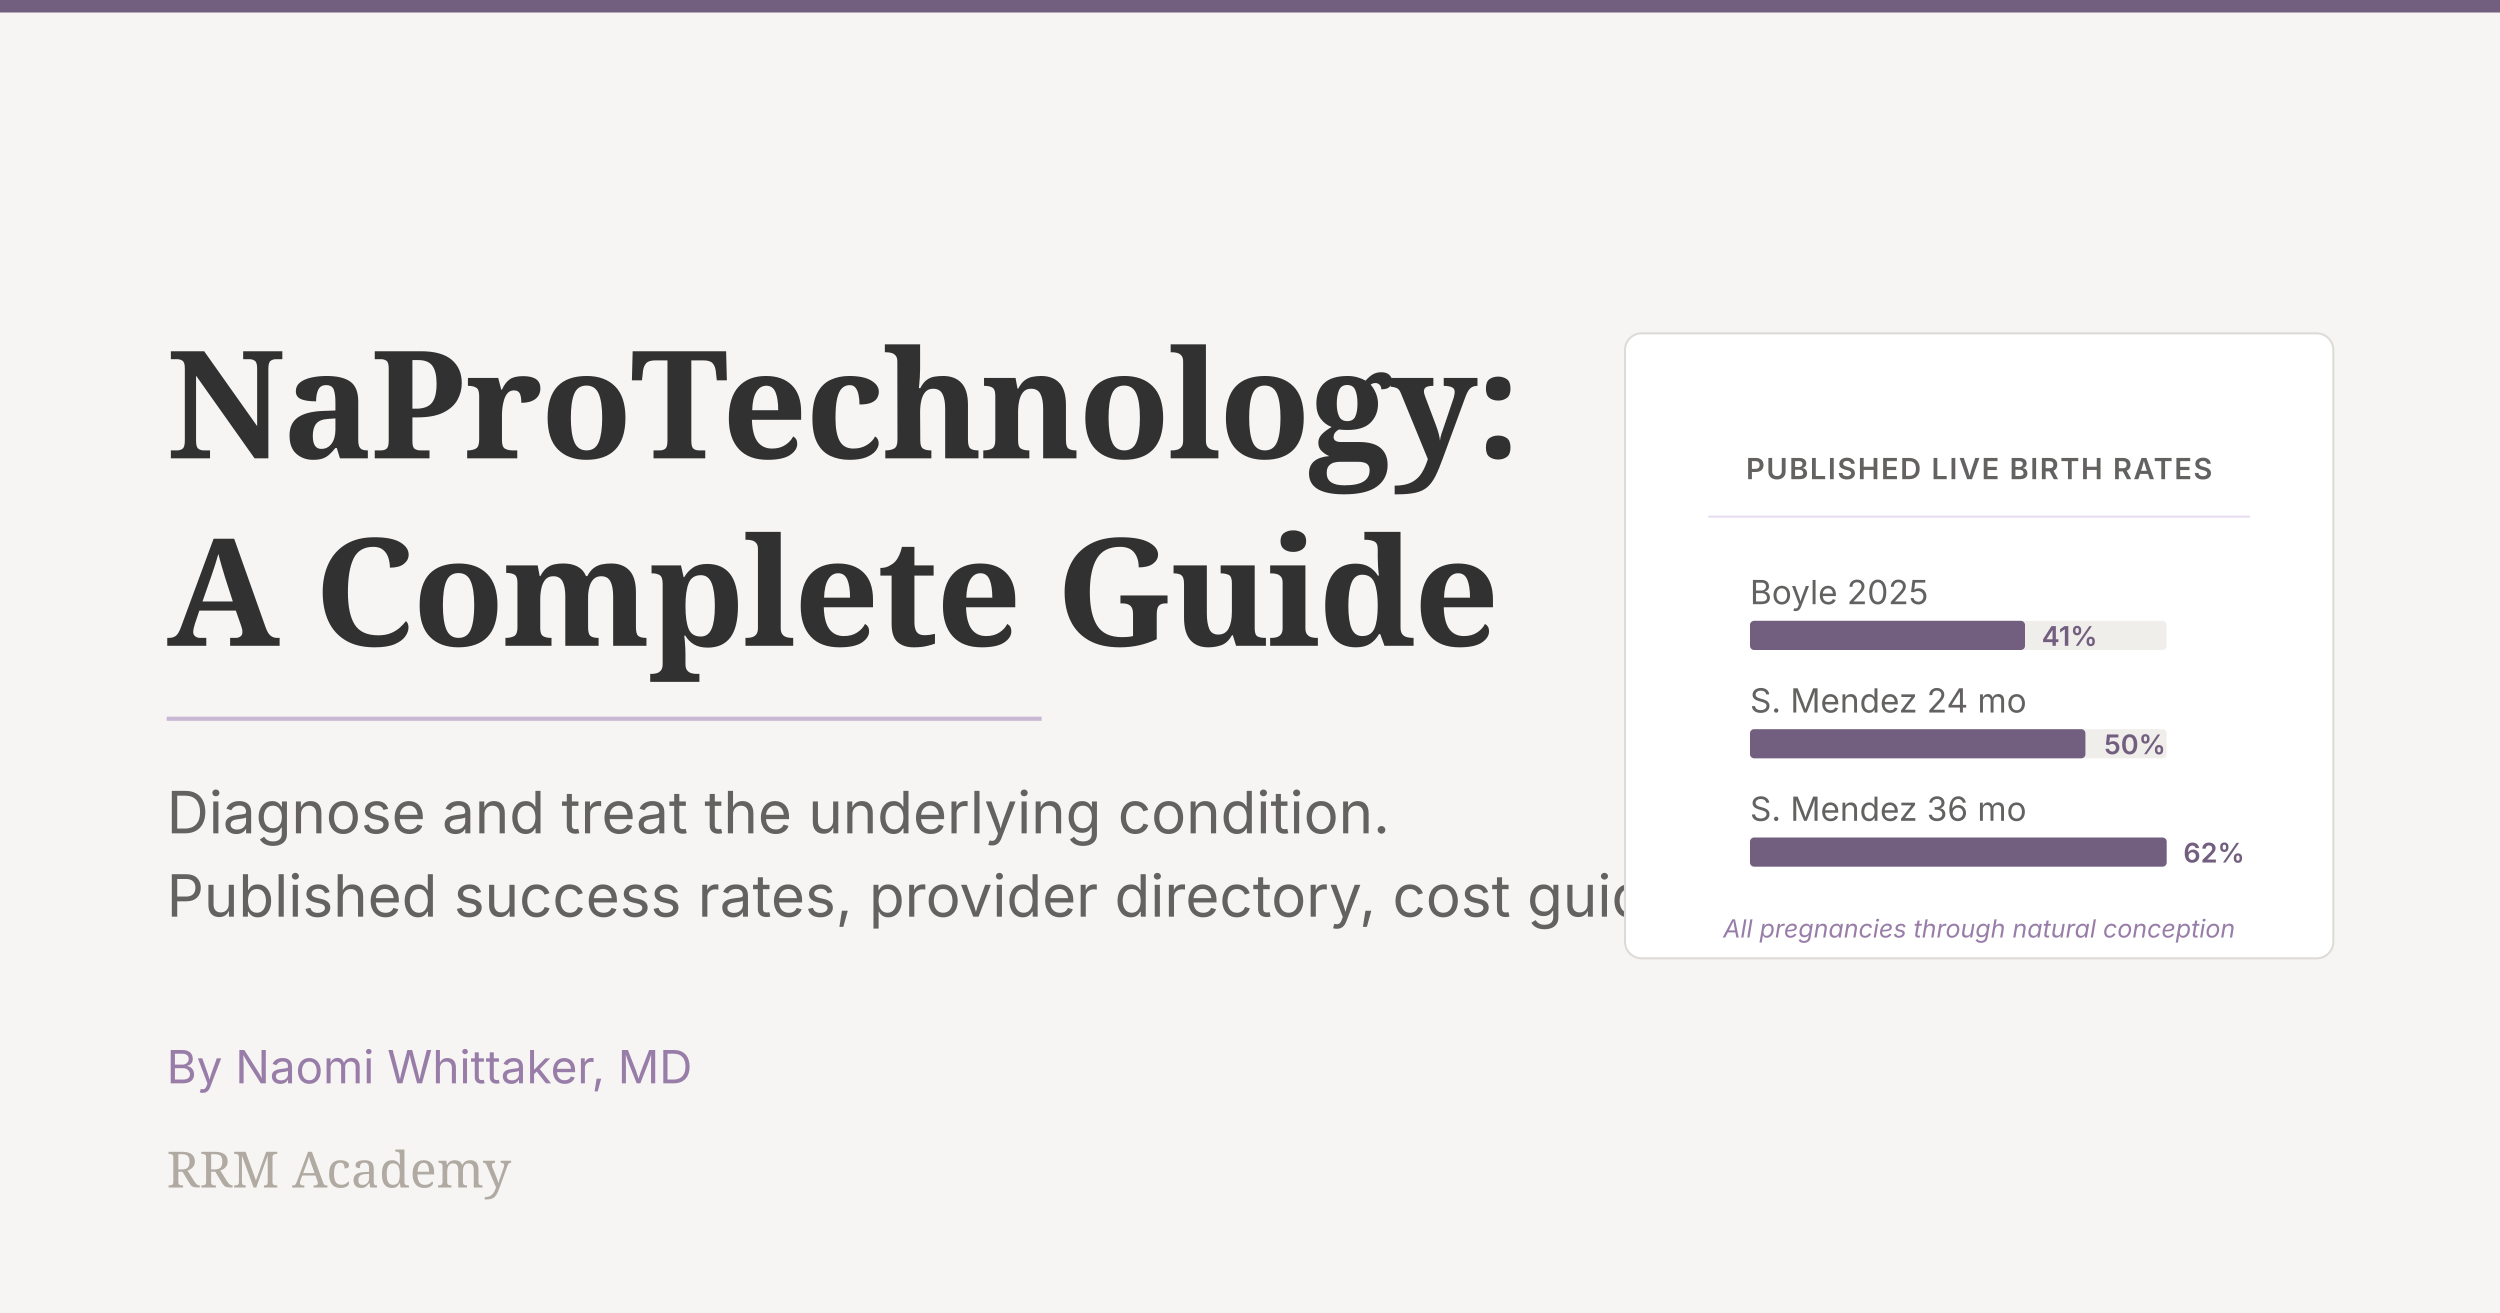
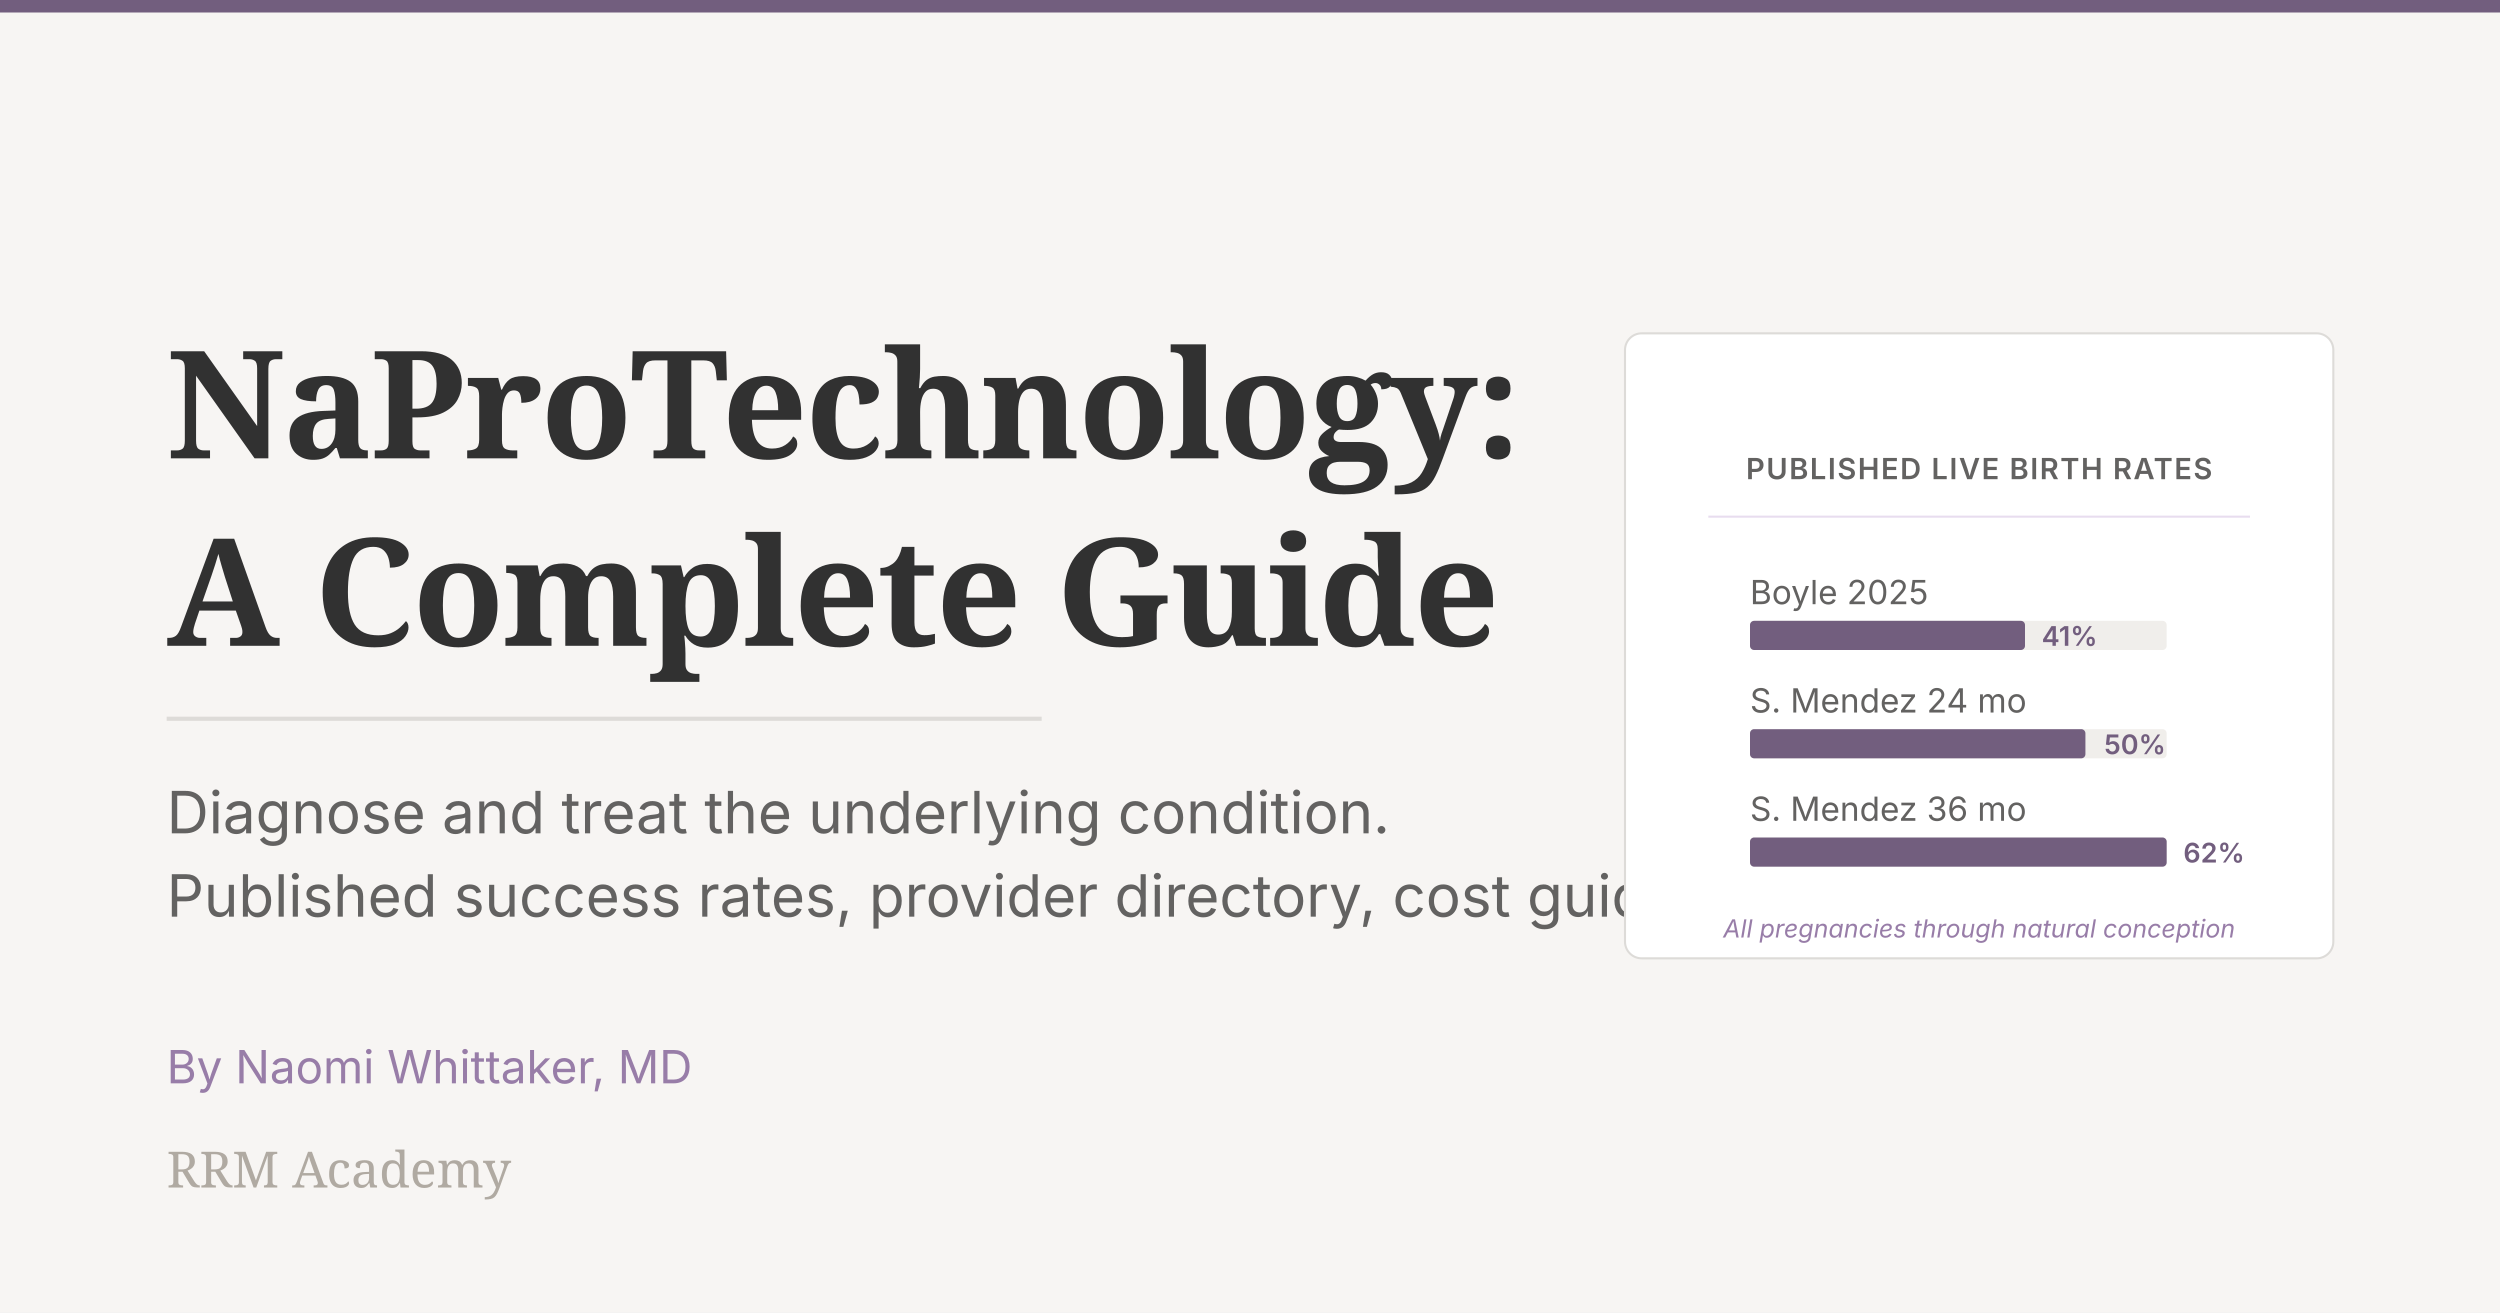
<svg xmlns="http://www.w3.org/2000/svg" viewBox="0 0 1200 630" width="1200" height="630">
  <rect width="1200" height="630" fill="#f7f5f3" />
  <rect x="0" y="0" width="1200" height="6" fill="#725e7e" />
-   <text x="80" y="220" font-family="Georgia, 'Cormorant Garamond', serif" font-size="72" font-weight="600" fill="#313131" letter-spacing="-1">NaProTechnology:</text>
-   <text x="80" y="310" font-family="Georgia, 'Cormorant Garamond', serif" font-size="72" font-weight="600" fill="#313131" letter-spacing="-1">A Complete Guide</text>
-   <line x1="80" y1="345" x2="500" y2="345" stroke="#c9b8d3" stroke-width="2" />
+   <text x="80" y="220" font-family="'Cormorant Garamond', Georgia, serif" font-size="72" font-weight="600" fill="#313131" letter-spacing="-1">NaProTechnology:</text>
+   <text x="80" y="310" font-family="'Cormorant Garamond', Georgia, serif" font-size="72" font-weight="600" fill="#313131" letter-spacing="-1">A Complete Guide</text>
+   <line x1="80" y1="345" x2="500" y2="345" stroke="#dddbd8" stroke-width="2" />
  <text x="80" y="400" font-family="Inter, Helvetica, Arial, sans-serif" font-size="28" font-weight="400" fill="#636261">Diagnose and treat the underlying condition.</text>
  <text x="80" y="440" font-family="Inter, Helvetica, Arial, sans-serif" font-size="28" font-weight="400" fill="#636261">Published success rates, provider directory, cost guide.</text>
  <text x="80" y="520" font-family="Inter, Helvetica, Arial, sans-serif" font-size="22" font-weight="400" fill="#987da8">By Naomi Whittaker, MD</text>
-   <text x="80" y="570" font-family="Georgia, 'Cormorant Garamond', serif" font-size="24" font-weight="400" fill="#b0aaa2">RRM Academy</text>
+   <text x="80" y="570" font-family="'Cormorant Garamond', Georgia, serif" font-size="24" font-weight="400" fill="#b0aaa2">RRM Academy</text>
  <rect x="780" y="160" width="340" height="300" rx="8" fill="#ffffff" stroke="#dddbd8" stroke-width="1" />
  <text x="950" y="230" font-family="Inter, Helvetica, Arial, sans-serif" font-size="14" font-weight="600" fill="#636261" text-anchor="middle" letter-spacing="0.05em">PUBLISHED LIVE BIRTH RATES</text>
  <line x1="820" y1="248" x2="1080" y2="248" stroke="#e8ddef" stroke-width="1" />
  <text x="840" y="290" font-family="Inter, Helvetica, Arial, sans-serif" font-size="16" fill="#636261">Boyle 2025</text>
  <rect x="840" y="298" width="200" height="14" rx="2" fill="#f0eeeb" />
  <rect x="840" y="298" width="132" height="14" rx="2" fill="#725e7e" />
  <text x="980" y="310" font-family="Inter, Helvetica, Arial, sans-serif" font-size="13" font-weight="600" fill="#725e7e">41%</text>
  <text x="840" y="342" font-family="Inter, Helvetica, Arial, sans-serif" font-size="16" fill="#636261">S. Mendez 24 mo</text>
  <rect x="840" y="350" width="200" height="14" rx="2" fill="#f0eeeb" />
  <rect x="840" y="350" width="161" height="14" rx="2" fill="#725e7e" />
  <text x="1010" y="362" font-family="Inter, Helvetica, Arial, sans-serif" font-size="13" font-weight="600" fill="#725e7e">50%</text>
  <text x="840" y="394" font-family="Inter, Helvetica, Arial, sans-serif" font-size="16" fill="#636261">S. Mendez 36 mo</text>
  <rect x="840" y="402" width="200" height="14" rx="2" fill="#f0eeeb" />
  <rect x="840" y="402" width="200" height="14" rx="2" fill="#725e7e" />
  <text x="1048" y="414" font-family="Inter, Helvetica, Arial, sans-serif" font-size="13" font-weight="600" fill="#725e7e">62%</text>
  <text x="950" y="450" font-family="Inter, Helvetica, Arial, sans-serif" font-size="12" font-style="italic" fill="#987da8" text-anchor="middle">All pregnancies through natural conception</text>
</svg>
